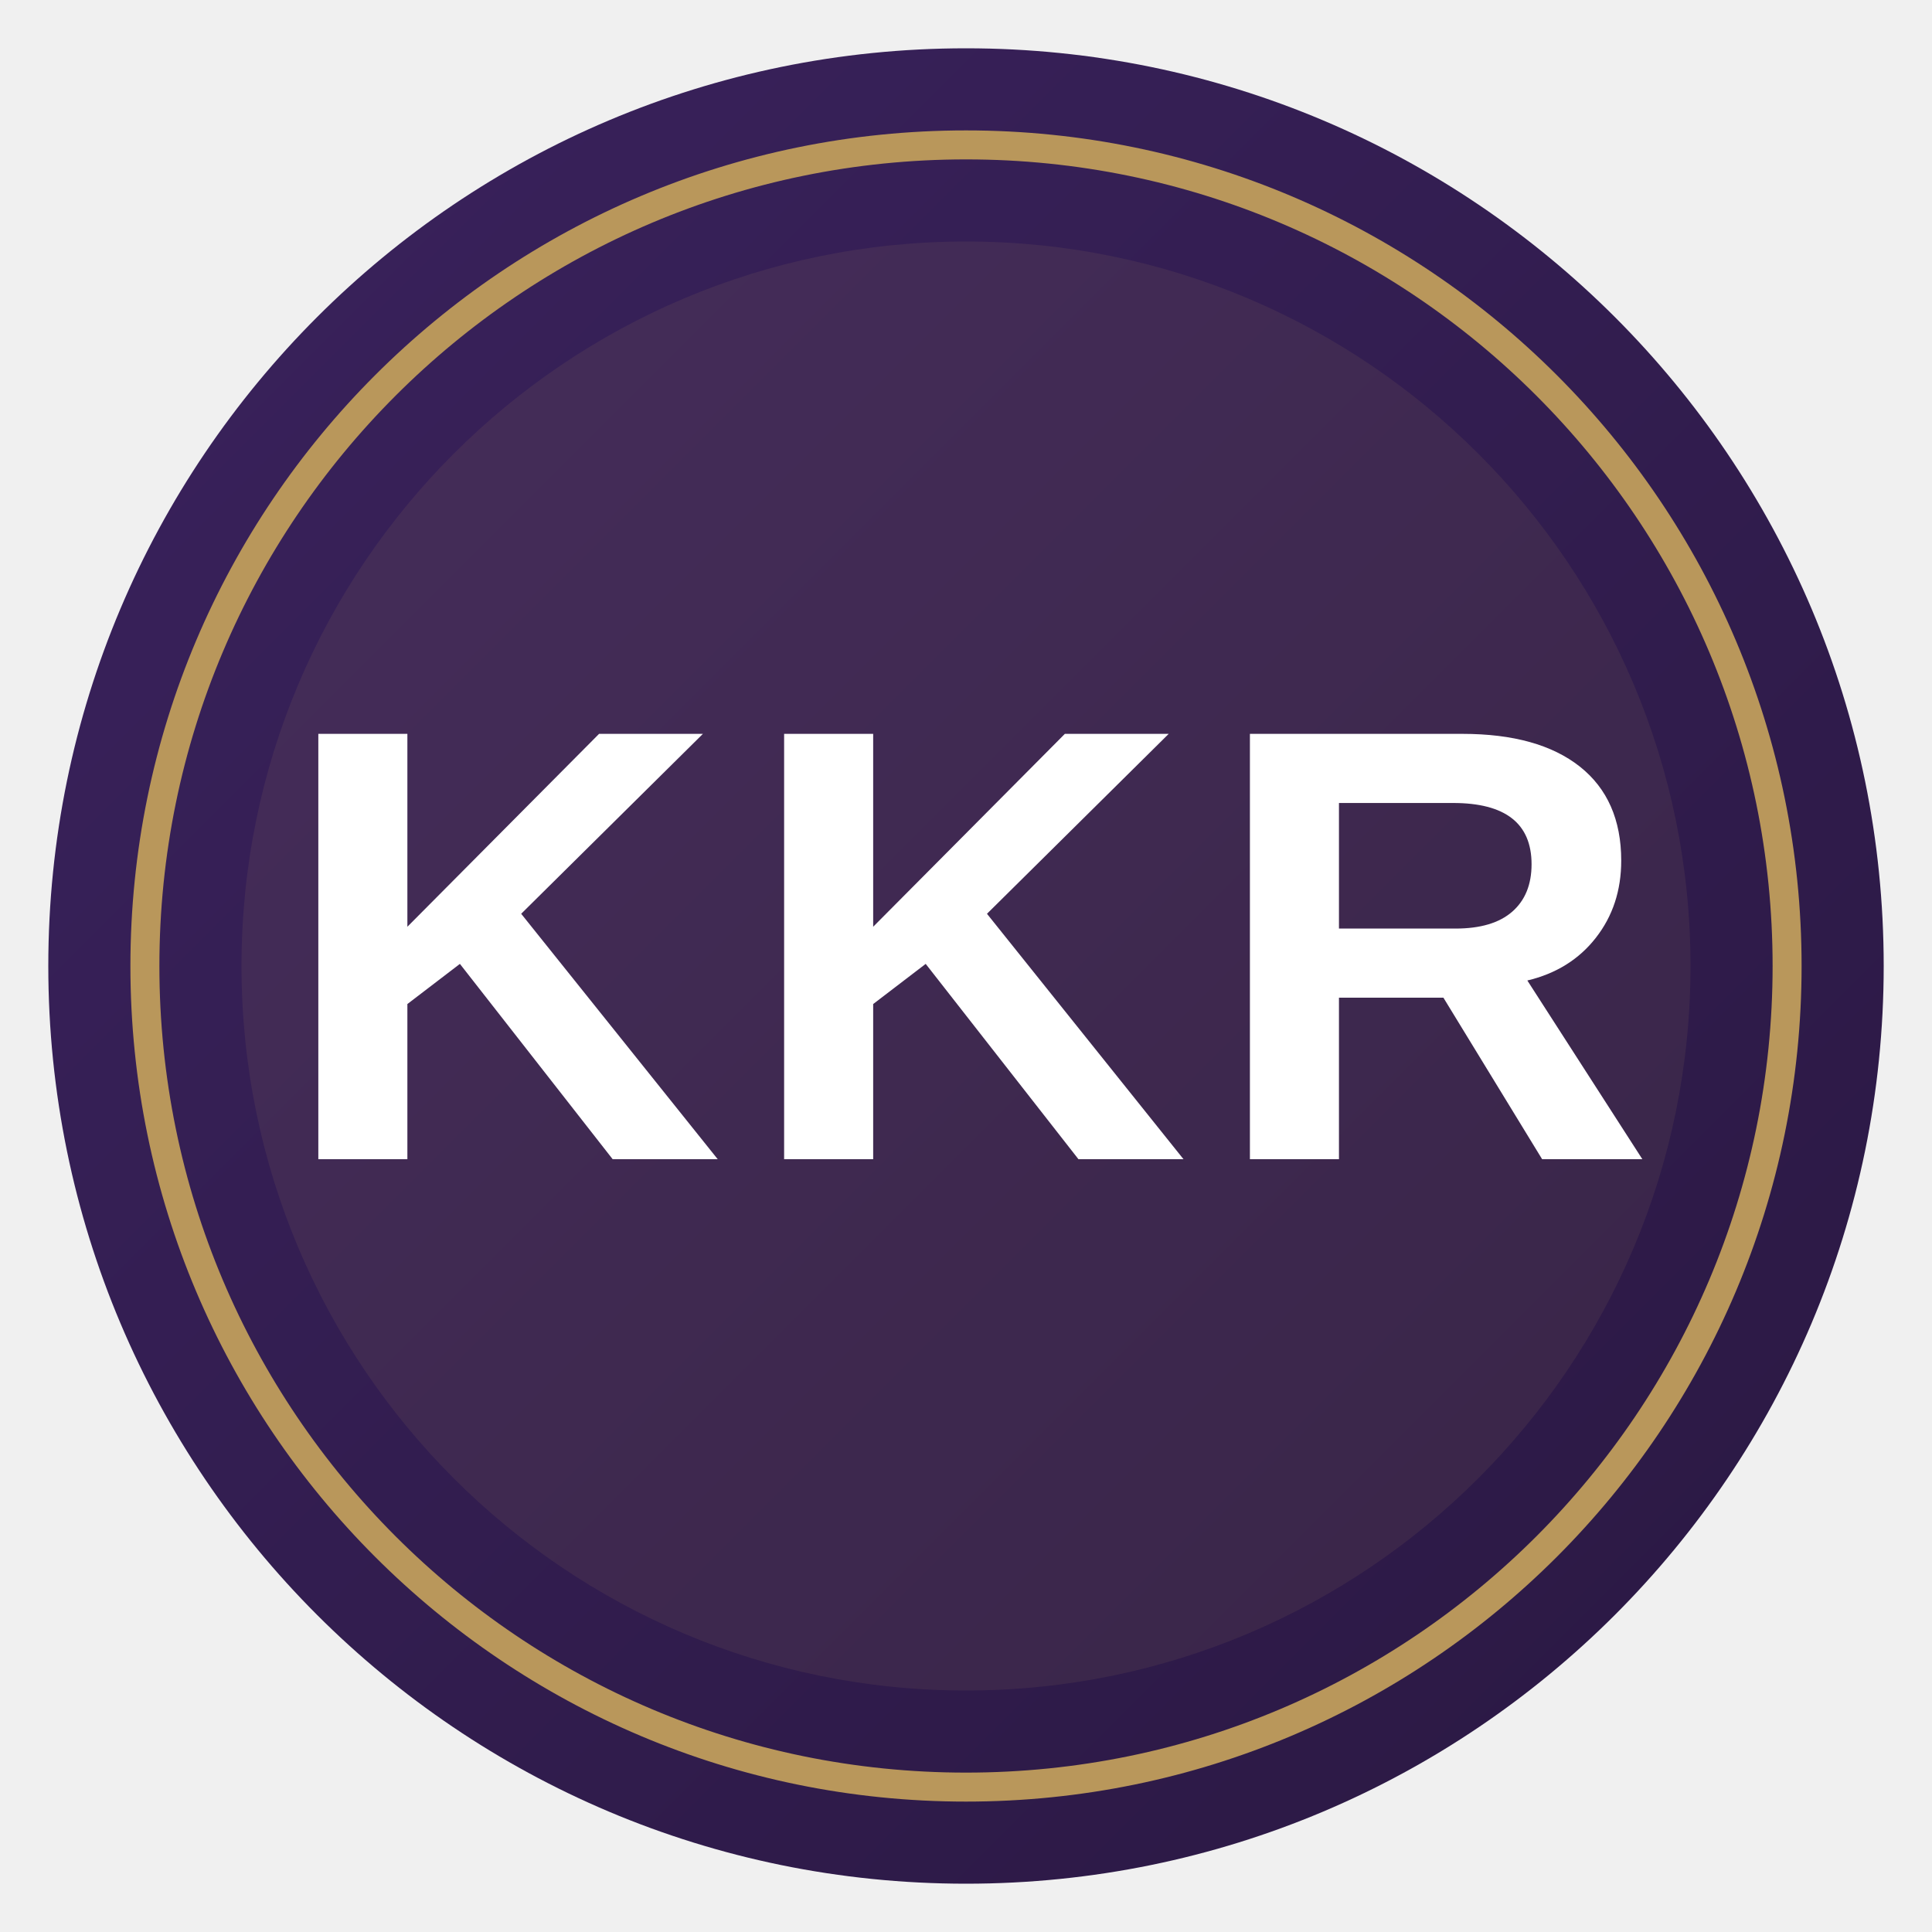
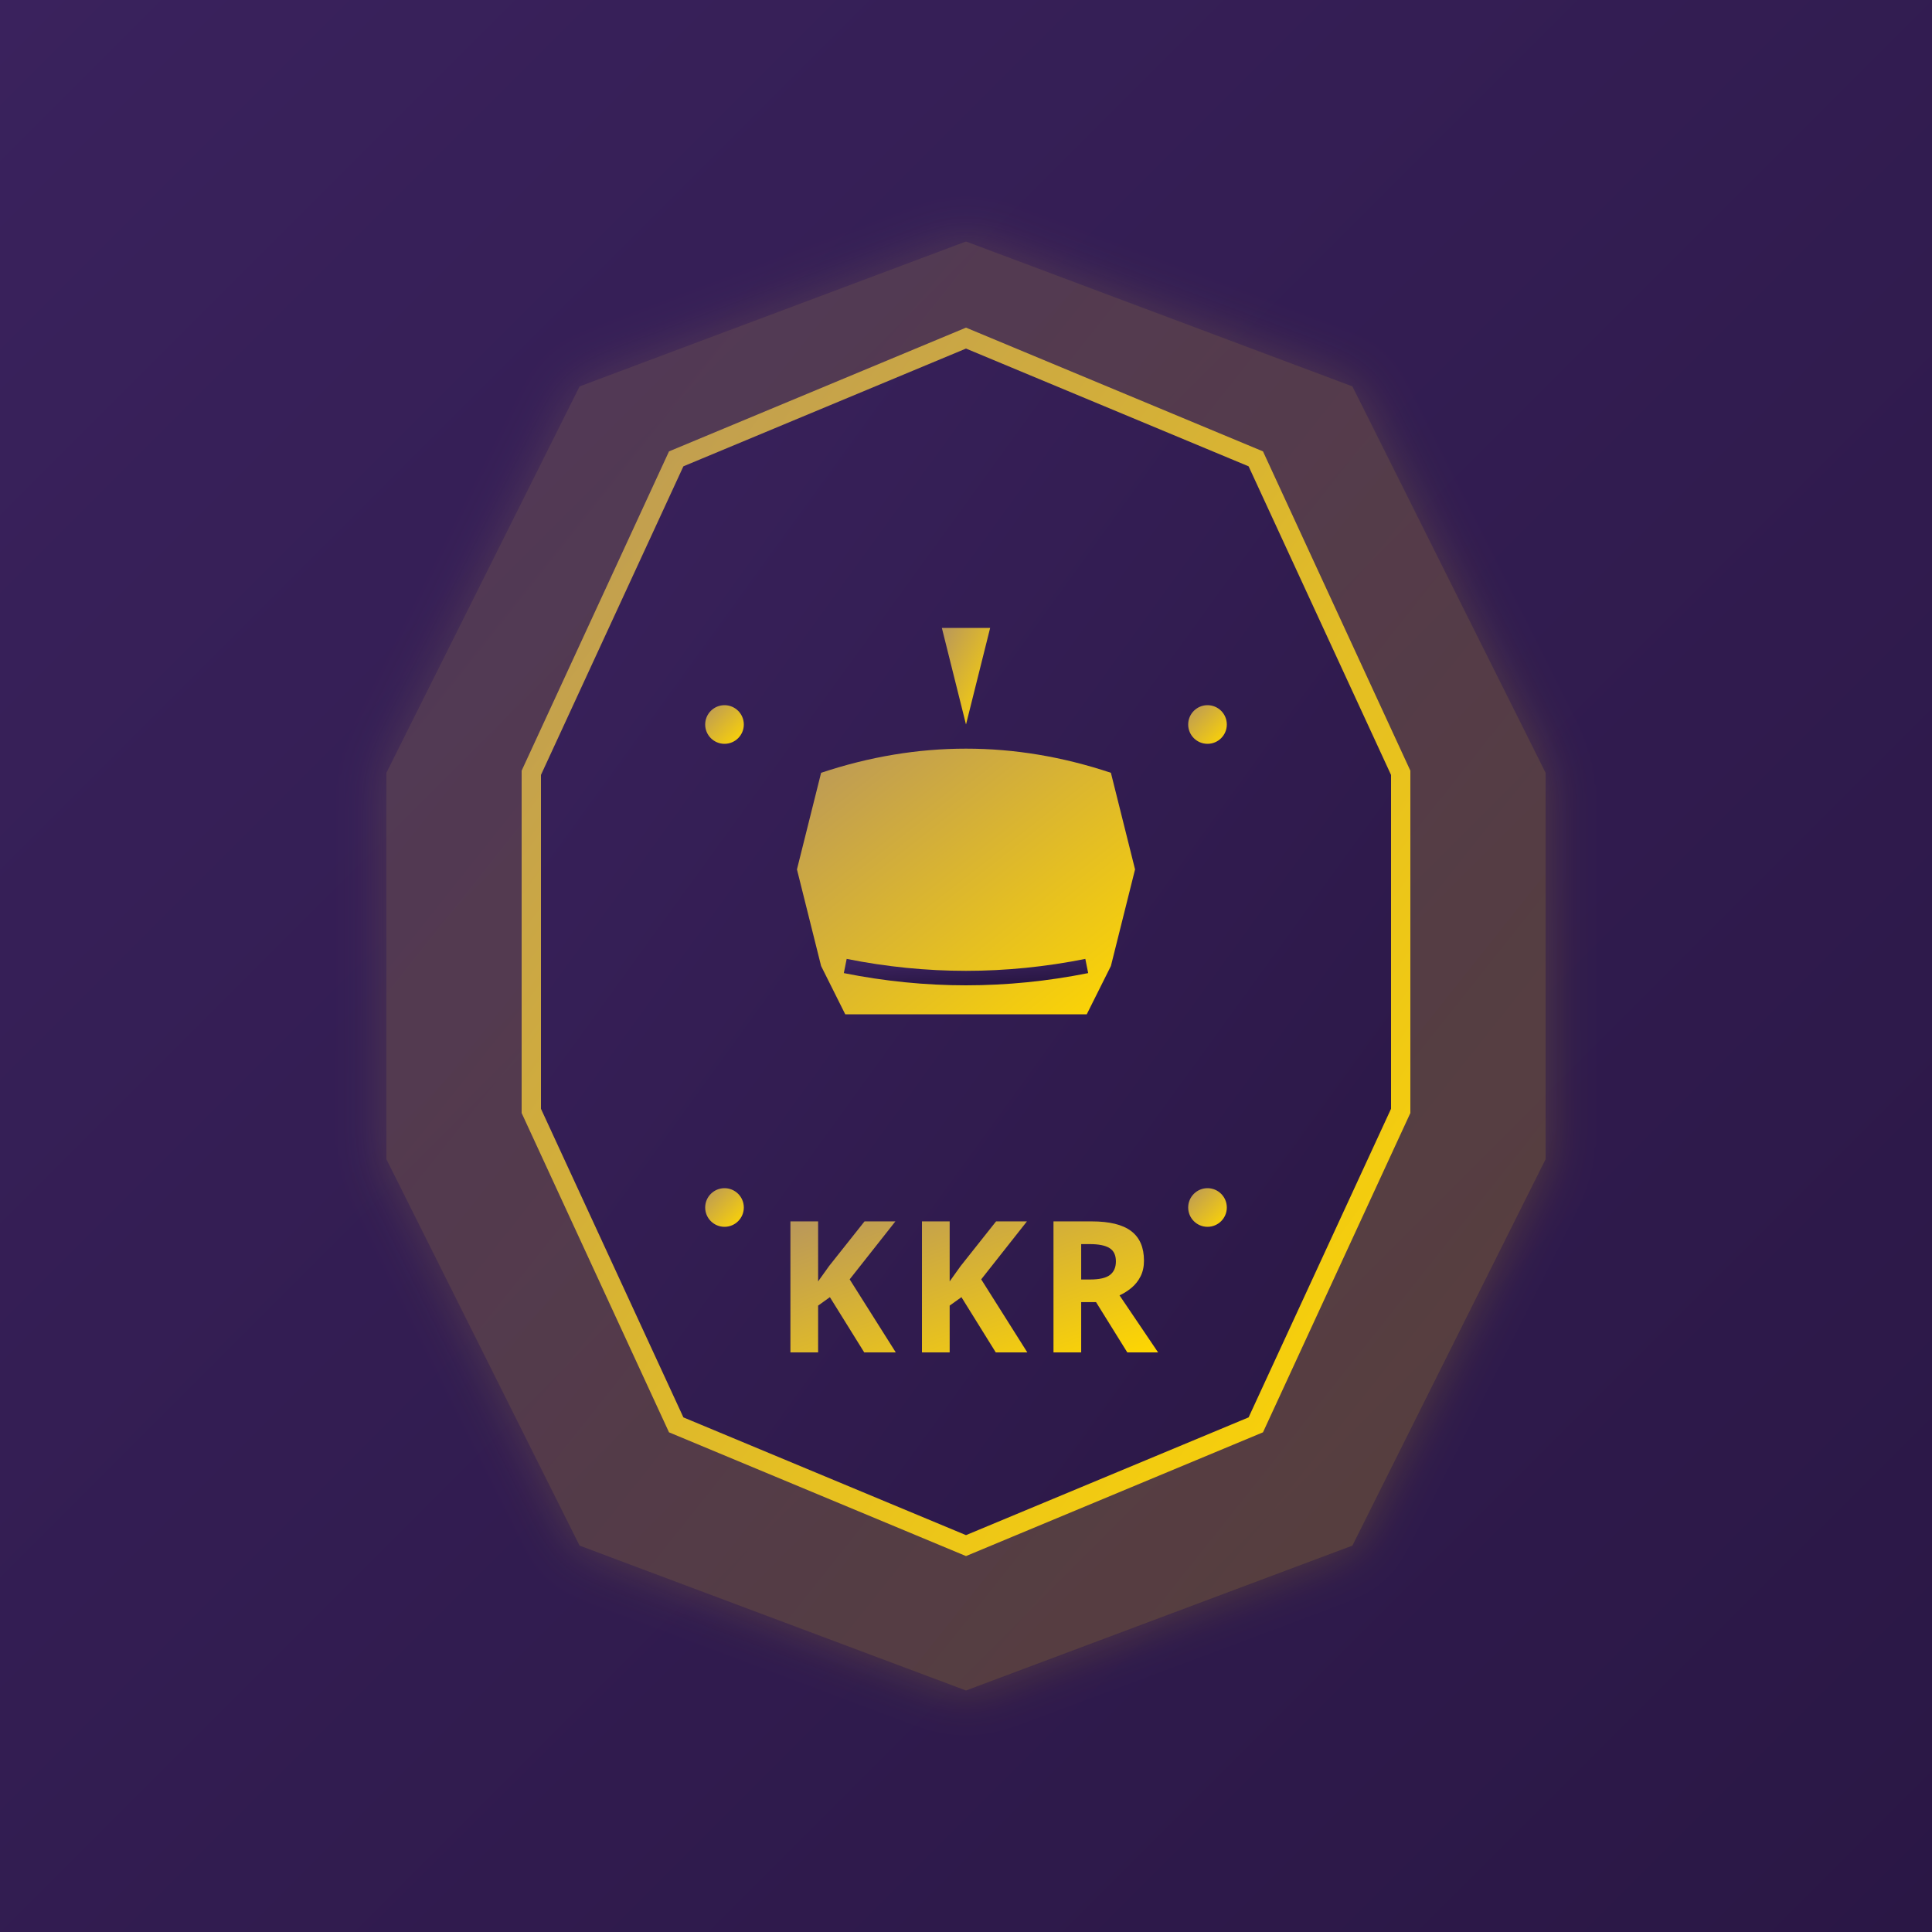
- <svg xmlns="http://www.w3.org/2000/svg" width="200" height="200" viewBox="0 0 200 200" role="img" aria-label="Kolkata Knight Riders">
+ <svg xmlns="http://www.w3.org/2000/svg" width="400" height="400" viewBox="0 0 400 400">
  <defs>
-     <linearGradient id="kkrGradient" x1="0%" y1="0%" x2="100%" y2="100%">
-       <stop offset="0%" style="stop-color:#3A225D;stop-opacity:1" />
-       <stop offset="100%" style="stop-color:#2A1842;stop-opacity:1" />
+     <linearGradient id="kkr-purple" x1="0%" y1="0%" x2="100%" y2="100%">
+       <stop offset="0%" stop-color="#3A225D" />
+       <stop offset="100%" stop-color="#2A1745" />
    </linearGradient>
+     <linearGradient id="kkr-gold" x1="0%" y1="0%" x2="100%" y2="100%">
+       <stop offset="0%" stop-color="#B9975B" />
+       <stop offset="100%" stop-color="#FFD700" />
+     </linearGradient>
+     <filter id="kkr-glow">
+       <feGaussianBlur stdDeviation="5" result="coloredBlur" />
+       <feMerge>
+         <feMergeNode in="coloredBlur" />
+         <feMergeNode in="SourceGraphic" />
+       </feMerge>
+     </filter>
  </defs>
-   <circle cx="100" cy="100" r="95" fill="url(#kkrGradient)" />
-   <circle cx="100" cy="100" r="85" fill="none" stroke="#B9975B" stroke-width="3" />
-   <circle cx="100" cy="100" r="75" fill="#B9975B" opacity="0.1" />
-   <text x="100" y="120" font-family="Arial, sans-serif" font-size="64" font-weight="bold" text-anchor="middle" fill="#FFFFFF" letter-spacing="2">KKR</text>
+   <rect width="400" height="400" fill="url(#kkr-purple)" />
+   <path d="M 200 50 L 280 80 L 320 160 L 320 240 L 280 320 L 200 350 L 120 320 L 80 240 L 80 160 L 120 80 Z" fill="url(#kkr-gold)" filter="url(#kkr-glow)" opacity="0.2" />
+   <path d="M 200 70 L 260 95 L 290 160 L 290 230 L 260 295 L 200 320 L 140 295 L 110 230 L 110 160 L 140 95 Z" fill="url(#kkr-purple)" stroke="url(#kkr-gold)" stroke-width="4" />
+   <g transform="translate(200, 200)">
+     <path d="M -30 -40 Q 0 -50 30 -40 L 35 -20 L 30 0 L 25 10 L -25 10 L -30 0 L -35 -20 Z" fill="url(#kkr-gold)" />
+     <path d="M -25 0 Q 0 5 25 0" stroke="url(#kkr-purple)" stroke-width="3" fill="none" />
+     <path d="M 0 -50 L -5 -70 L 5 -70 Z" fill="url(#kkr-gold)" />
+     <line x1="0" y1="-30" x2="0" y2="-10" stroke="url(#kkr-purple)" stroke-width="3" />
+     <line x1="-10" y1="-20" x2="10" y2="-20" stroke="url(#kkr-purple)" stroke-width="3" />
+   </g>
+   <text x="200" y="280" font-family="Arial Black, sans-serif" font-size="38" font-weight="900" fill="url(#kkr-gold)" text-anchor="middle" letter-spacing="2">KKR</text>
+   <circle cx="150" cy="150" r="4" fill="url(#kkr-gold)" />
+   <circle cx="250" cy="150" r="4" fill="url(#kkr-gold)" />
+   <circle cx="150" cy="250" r="4" fill="url(#kkr-gold)" />
+   <circle cx="250" cy="250" r="4" fill="url(#kkr-gold)" />
</svg>
